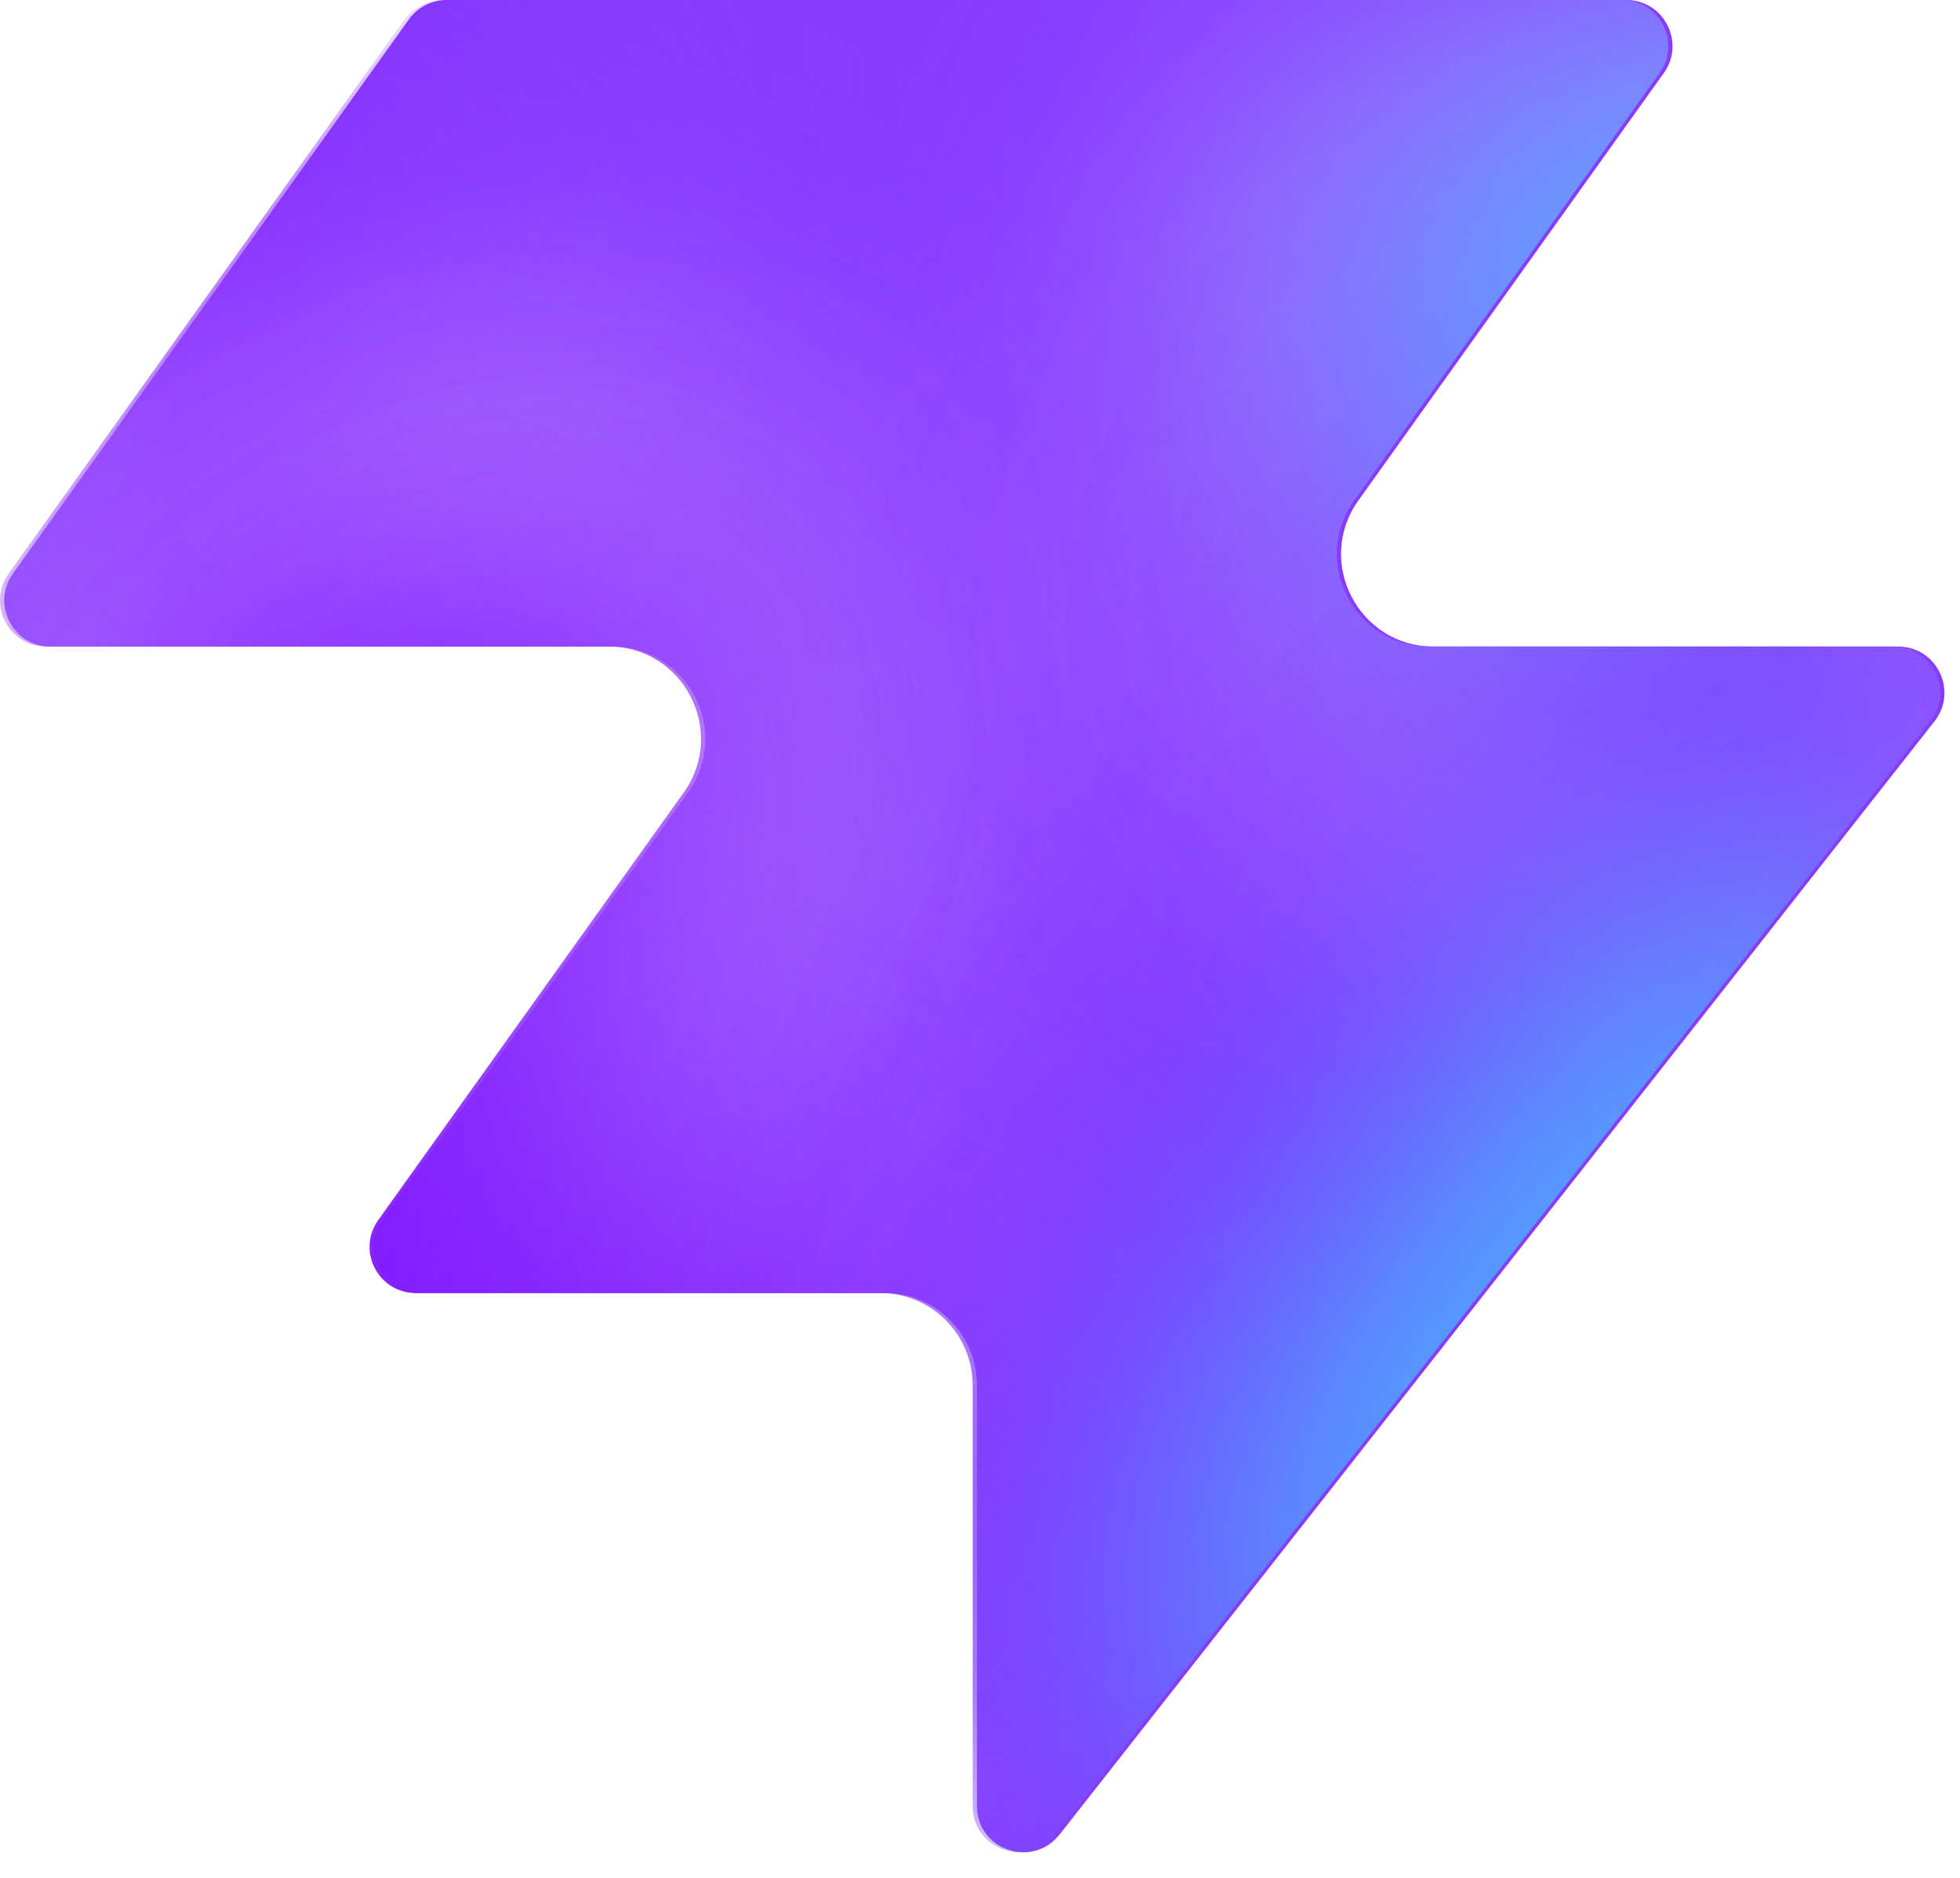
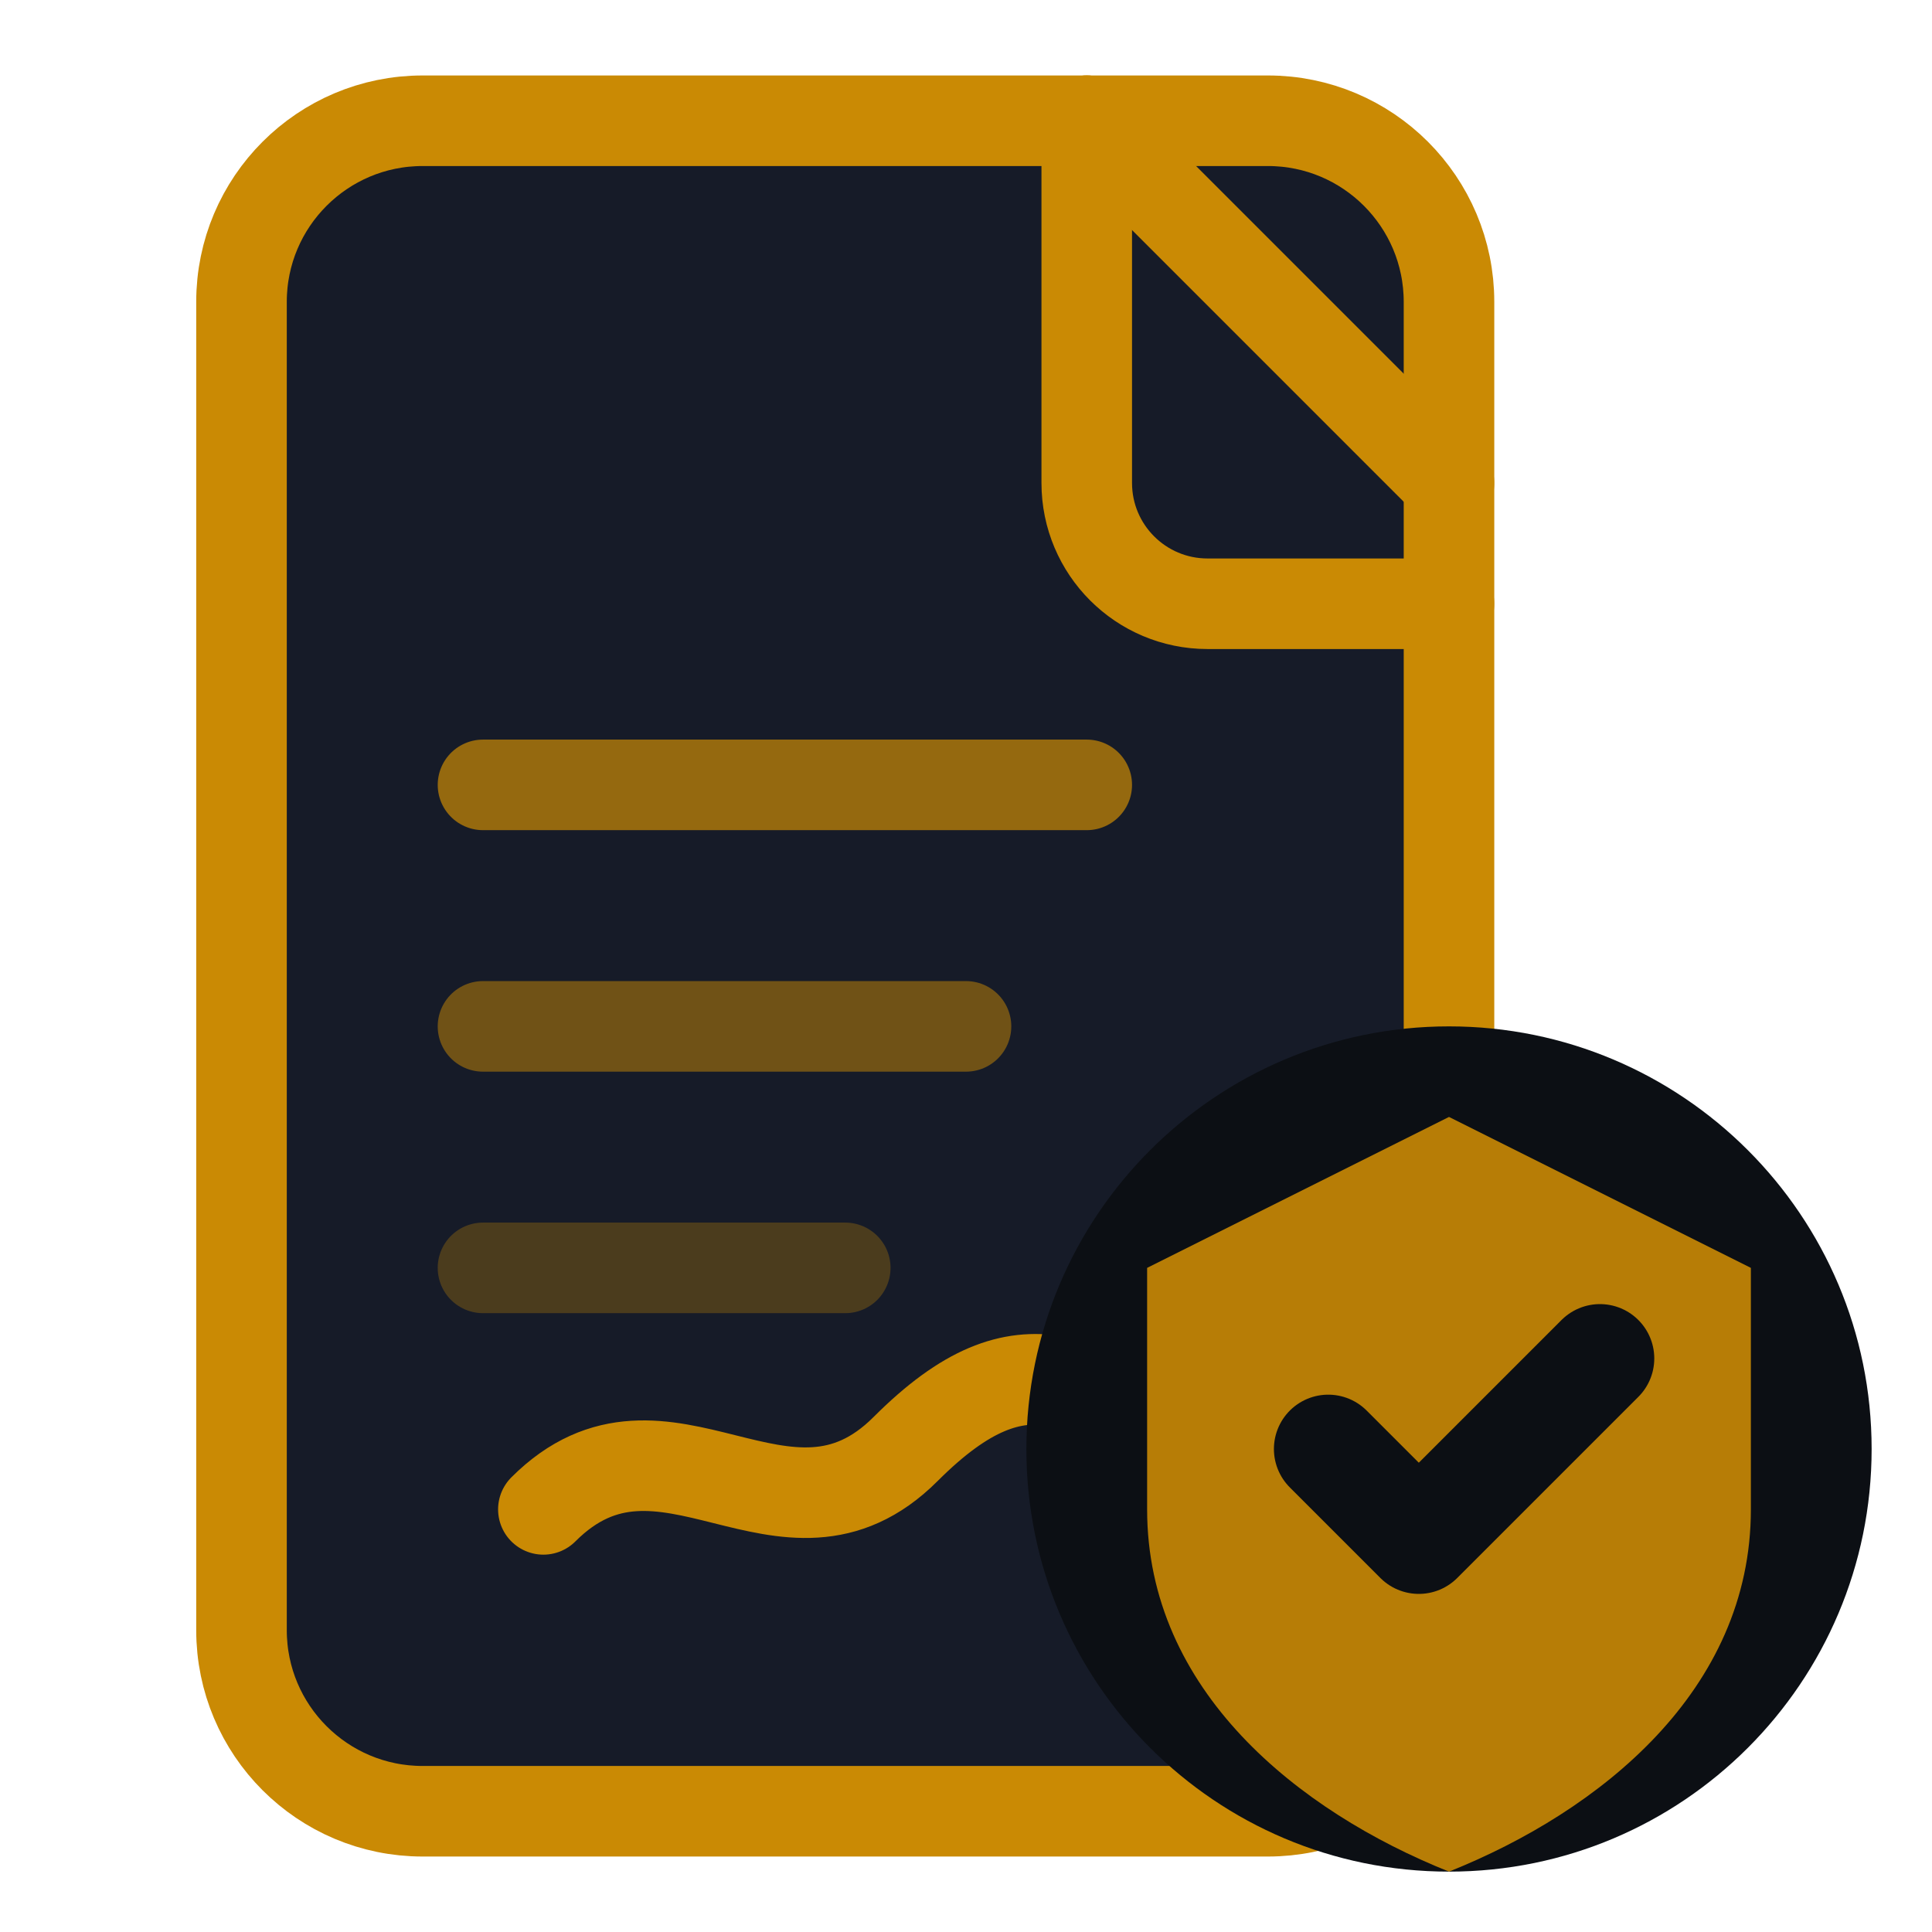
- <svg xmlns="http://www.w3.org/2000/svg" width="48" height="46" fill="none" viewBox="0 0 48 46">
-   <path fill="#863bff" d="M25.946 44.938c-.664.845-2.021.375-2.021-.698V33.937a2.26 2.26 0 0 0-2.262-2.262H10.287c-.92 0-1.456-1.04-.92-1.788l7.48-10.471c1.07-1.497 0-3.578-1.842-3.578H1.237c-.92 0-1.456-1.04-.92-1.788L10.013.474c.214-.297.556-.474.92-.474h28.894c.92 0 1.456 1.04.92 1.788l-7.48 10.471c-1.07 1.498 0 3.579 1.842 3.579h11.377c.943 0 1.473 1.088.89 1.83L25.947 44.94z" style="fill:#863bff;fill:color(display-p3 .525 .23 1);fill-opacity:1" />
-   <mask id="a" width="48" height="46" x="0" y="0" maskUnits="userSpaceOnUse" style="mask-type:alpha">
-     <path fill="#000" d="M25.842 44.938c-.664.844-2.021.375-2.021-.698V33.937a2.26 2.26 0 0 0-2.262-2.262H10.183c-.92 0-1.456-1.04-.92-1.788l7.48-10.471c1.07-1.498 0-3.579-1.842-3.579H1.133c-.92 0-1.456-1.04-.92-1.787L9.91.473c.214-.297.556-.474.92-.474h28.894c.92 0 1.456 1.04.92 1.788l-7.48 10.471c-1.07 1.498 0 3.578 1.842 3.578h11.377c.943 0 1.473 1.088.89 1.832L25.843 44.94z" style="fill:#000;fill-opacity:1" />
-   </mask>
-   <g mask="url(#a)">
-     <g filter="url(#b)">
-       <ellipse cx="5.508" cy="14.704" fill="#ede6ff" rx="5.508" ry="14.704" style="fill:#ede6ff;fill:color(display-p3 .927 .903 1);fill-opacity:1" transform="matrix(.00324 1 1 -.00324 -4.47 31.516)" />
-     </g>
-     <g filter="url(#c)">
-       <ellipse cx="10.399" cy="29.851" fill="#ede6ff" rx="10.399" ry="29.851" style="fill:#ede6ff;fill:color(display-p3 .927 .903 1);fill-opacity:1" transform="matrix(.00324 1 1 -.00324 -39.328 7.883)" />
-     </g>
-     <g filter="url(#d)">
-       <ellipse cx="5.508" cy="30.487" fill="#7e14ff" rx="5.508" ry="30.487" style="fill:#7e14ff;fill:color(display-p3 .492 .077 1);fill-opacity:1" transform="rotate(89.814 -25.913 -14.639)scale(1 -1)" />
-     </g>
-     <g filter="url(#e)">
-       <ellipse cx="5.508" cy="30.599" fill="#7e14ff" rx="5.508" ry="30.599" style="fill:#7e14ff;fill:color(display-p3 .492 .077 1);fill-opacity:1" transform="rotate(89.814 -32.644 -3.334)scale(1 -1)" />
-     </g>
-     <g filter="url(#f)">
-       <ellipse cx="5.508" cy="30.599" fill="#7e14ff" rx="5.508" ry="30.599" style="fill:#7e14ff;fill:color(display-p3 .492 .077 1);fill-opacity:1" transform="matrix(.00324 1 1 -.00324 -34.34 30.47)" />
-     </g>
-     <g filter="url(#g)">
-       <ellipse cx="14.072" cy="22.078" fill="#ede6ff" rx="14.072" ry="22.078" style="fill:#ede6ff;fill:color(display-p3 .927 .903 1);fill-opacity:1" transform="rotate(93.35 24.506 48.493)scale(-1 1)" />
-     </g>
-     <g filter="url(#h)">
-       <ellipse cx="3.47" cy="21.501" fill="#7e14ff" rx="3.47" ry="21.501" style="fill:#7e14ff;fill:color(display-p3 .492 .077 1);fill-opacity:1" transform="rotate(89.009 28.708 47.59)scale(-1 1)" />
-     </g>
-     <g filter="url(#i)">
-       <ellipse cx="3.47" cy="21.501" fill="#7e14ff" rx="3.47" ry="21.501" style="fill:#7e14ff;fill:color(display-p3 .492 .077 1);fill-opacity:1" transform="rotate(89.009 28.708 47.59)scale(-1 1)" />
-     </g>
-     <g filter="url(#j)">
-       <ellipse cx=".387" cy="8.972" fill="#7e14ff" rx="4.407" ry="29.108" style="fill:#7e14ff;fill:color(display-p3 .492 .077 1);fill-opacity:1" transform="rotate(39.51 .387 8.972)" />
-     </g>
-     <g filter="url(#k)">
-       <ellipse cx="47.523" cy="-6.092" fill="#7e14ff" rx="4.407" ry="29.108" style="fill:#7e14ff;fill:color(display-p3 .492 .077 1);fill-opacity:1" transform="rotate(37.892 47.523 -6.092)" />
-     </g>
-     <g filter="url(#l)">
-       <ellipse cx="41.412" cy="6.333" fill="#47bfff" rx="5.971" ry="9.665" style="fill:#47bfff;fill:color(display-p3 .28 .748 1);fill-opacity:1" transform="rotate(37.892 41.412 6.333)" />
-     </g>
-     <g filter="url(#m)">
-       <ellipse cx="-1.879" cy="38.332" fill="#7e14ff" rx="4.407" ry="29.108" style="fill:#7e14ff;fill:color(display-p3 .492 .077 1);fill-opacity:1" transform="rotate(37.892 -1.88 38.332)" />
-     </g>
-     <g filter="url(#n)">
-       <ellipse cx="-1.879" cy="38.332" fill="#7e14ff" rx="4.407" ry="29.108" style="fill:#7e14ff;fill:color(display-p3 .492 .077 1);fill-opacity:1" transform="rotate(37.892 -1.88 38.332)" />
-     </g>
-     <g filter="url(#o)">
-       <ellipse cx="35.651" cy="29.907" fill="#7e14ff" rx="4.407" ry="29.108" style="fill:#7e14ff;fill:color(display-p3 .492 .077 1);fill-opacity:1" transform="rotate(37.892 35.651 29.907)" />
-     </g>
-     <g filter="url(#p)">
-       <ellipse cx="38.418" cy="32.4" fill="#47bfff" rx="5.971" ry="15.297" style="fill:#47bfff;fill:color(display-p3 .28 .748 1);fill-opacity:1" transform="rotate(37.892 38.418 32.4)" />
-     </g>
-   </g>
-   <defs>
-     <filter id="b" width="60.045" height="41.654" x="-19.77" y="16.149" color-interpolation-filters="sRGB" filterUnits="userSpaceOnUse">
-       <feFlood flood-opacity="0" result="BackgroundImageFix" />
-       <feBlend in="SourceGraphic" in2="BackgroundImageFix" result="shape" />
-       <feGaussianBlur result="effect1_foregroundBlur_2002_17158" stdDeviation="7.659" />
-     </filter>
-     <filter id="c" width="90.34" height="51.437" x="-54.613" y="-7.533" color-interpolation-filters="sRGB" filterUnits="userSpaceOnUse">
-       <feFlood flood-opacity="0" result="BackgroundImageFix" />
-       <feBlend in="SourceGraphic" in2="BackgroundImageFix" result="shape" />
-       <feGaussianBlur result="effect1_foregroundBlur_2002_17158" stdDeviation="7.659" />
-     </filter>
-     <filter id="d" width="79.355" height="29.4" x="-49.64" y="2.03" color-interpolation-filters="sRGB" filterUnits="userSpaceOnUse">
-       <feFlood flood-opacity="0" result="BackgroundImageFix" />
-       <feBlend in="SourceGraphic" in2="BackgroundImageFix" result="shape" />
-       <feGaussianBlur result="effect1_foregroundBlur_2002_17158" stdDeviation="4.596" />
-     </filter>
-     <filter id="e" width="79.579" height="29.4" x="-45.045" y="20.029" color-interpolation-filters="sRGB" filterUnits="userSpaceOnUse">
-       <feFlood flood-opacity="0" result="BackgroundImageFix" />
-       <feBlend in="SourceGraphic" in2="BackgroundImageFix" result="shape" />
-       <feGaussianBlur result="effect1_foregroundBlur_2002_17158" stdDeviation="4.596" />
-     </filter>
-     <filter id="f" width="79.579" height="29.4" x="-43.513" y="21.178" color-interpolation-filters="sRGB" filterUnits="userSpaceOnUse">
-       <feFlood flood-opacity="0" result="BackgroundImageFix" />
-       <feBlend in="SourceGraphic" in2="BackgroundImageFix" result="shape" />
-       <feGaussianBlur result="effect1_foregroundBlur_2002_17158" stdDeviation="4.596" />
-     </filter>
-     <filter id="g" width="74.749" height="58.852" x="15.756" y="-17.901" color-interpolation-filters="sRGB" filterUnits="userSpaceOnUse">
-       <feFlood flood-opacity="0" result="BackgroundImageFix" />
-       <feBlend in="SourceGraphic" in2="BackgroundImageFix" result="shape" />
-       <feGaussianBlur result="effect1_foregroundBlur_2002_17158" stdDeviation="7.659" />
-     </filter>
-     <filter id="h" width="61.377" height="25.362" x="23.548" y="2.284" color-interpolation-filters="sRGB" filterUnits="userSpaceOnUse">
-       <feFlood flood-opacity="0" result="BackgroundImageFix" />
-       <feBlend in="SourceGraphic" in2="BackgroundImageFix" result="shape" />
-       <feGaussianBlur result="effect1_foregroundBlur_2002_17158" stdDeviation="4.596" />
-     </filter>
-     <filter id="i" width="61.377" height="25.362" x="23.548" y="2.284" color-interpolation-filters="sRGB" filterUnits="userSpaceOnUse">
-       <feFlood flood-opacity="0" result="BackgroundImageFix" />
-       <feBlend in="SourceGraphic" in2="BackgroundImageFix" result="shape" />
-       <feGaussianBlur result="effect1_foregroundBlur_2002_17158" stdDeviation="4.596" />
-     </filter>
-     <filter id="j" width="56.045" height="63.649" x="-27.636" y="-22.853" color-interpolation-filters="sRGB" filterUnits="userSpaceOnUse">
-       <feFlood flood-opacity="0" result="BackgroundImageFix" />
-       <feBlend in="SourceGraphic" in2="BackgroundImageFix" result="shape" />
-       <feGaussianBlur result="effect1_foregroundBlur_2002_17158" stdDeviation="4.596" />
-     </filter>
-     <filter id="k" width="54.814" height="64.646" x="20.116" y="-38.415" color-interpolation-filters="sRGB" filterUnits="userSpaceOnUse">
-       <feFlood flood-opacity="0" result="BackgroundImageFix" />
-       <feBlend in="SourceGraphic" in2="BackgroundImageFix" result="shape" />
-       <feGaussianBlur result="effect1_foregroundBlur_2002_17158" stdDeviation="4.596" />
-     </filter>
-     <filter id="l" width="33.541" height="35.313" x="24.641" y="-11.323" color-interpolation-filters="sRGB" filterUnits="userSpaceOnUse">
-       <feFlood flood-opacity="0" result="BackgroundImageFix" />
-       <feBlend in="SourceGraphic" in2="BackgroundImageFix" result="shape" />
-       <feGaussianBlur result="effect1_foregroundBlur_2002_17158" stdDeviation="4.596" />
-     </filter>
-     <filter id="m" width="54.814" height="64.646" x="-29.286" y="6.009" color-interpolation-filters="sRGB" filterUnits="userSpaceOnUse">
-       <feFlood flood-opacity="0" result="BackgroundImageFix" />
-       <feBlend in="SourceGraphic" in2="BackgroundImageFix" result="shape" />
-       <feGaussianBlur result="effect1_foregroundBlur_2002_17158" stdDeviation="4.596" />
-     </filter>
-     <filter id="n" width="54.814" height="64.646" x="-29.286" y="6.009" color-interpolation-filters="sRGB" filterUnits="userSpaceOnUse">
-       <feFlood flood-opacity="0" result="BackgroundImageFix" />
-       <feBlend in="SourceGraphic" in2="BackgroundImageFix" result="shape" />
-       <feGaussianBlur result="effect1_foregroundBlur_2002_17158" stdDeviation="4.596" />
-     </filter>
-     <filter id="o" width="54.814" height="64.646" x="8.244" y="-2.416" color-interpolation-filters="sRGB" filterUnits="userSpaceOnUse">
-       <feFlood flood-opacity="0" result="BackgroundImageFix" />
-       <feBlend in="SourceGraphic" in2="BackgroundImageFix" result="shape" />
-       <feGaussianBlur result="effect1_foregroundBlur_2002_17158" stdDeviation="4.596" />
-     </filter>
-     <filter id="p" width="39.409" height="43.623" x="18.713" y="10.588" color-interpolation-filters="sRGB" filterUnits="userSpaceOnUse">
-       <feFlood flood-opacity="0" result="BackgroundImageFix" />
-       <feBlend in="SourceGraphic" in2="BackgroundImageFix" result="shape" />
-       <feGaussianBlur result="effect1_foregroundBlur_2002_17158" stdDeviation="4.596" />
-     </filter>
-   </defs>
+ <svg xmlns="http://www.w3.org/2000/svg" width="32" height="32" viewBox="0 0 32 32" fill="none">
+   <rect x="4" y="2" width="20" height="28" rx="3" fill="#161b28" stroke="#ca8a04" stroke-width="1.5" />
+   <path d="M18 2v6a2 2 0 0 0 2 2h4" fill="none" stroke="#ca8a04" stroke-width="1.5" stroke-linecap="round" />
+   <path d="M18 2l6 6" fill="none" stroke="#ca8a04" stroke-width="1.5" stroke-linecap="round" />
+   <line x1="8" y1="13" x2="18" y2="13" stroke="#ca8a04" stroke-width="1.5" stroke-linecap="round" opacity="0.7" />
+   <line x1="8" y1="17" x2="16" y2="17" stroke="#ca8a04" stroke-width="1.5" stroke-linecap="round" opacity="0.5" />
+   <line x1="8" y1="21" x2="14" y2="21" stroke="#ca8a04" stroke-width="1.5" stroke-linecap="round" opacity="0.3" />
+   <path d="M9 25c2-2 4 1 6-1s3-1 5 0" fill="none" stroke="#ca8a04" stroke-width="1.5" stroke-linecap="round" />
+   <circle cx="24" cy="24" r="7" fill="#0c0f14" />
+   <path d="M24 18.5l5 2.5v4c0 3-2.5 5-5 6-2.5-1-5-3-5-6v-4l5-2.5z" fill="#ca8a04" opacity="0.9" />
+   <path d="M22 24l1.5 1.5 3-3" fill="none" stroke="#0c0f14" stroke-width="1.8" stroke-linecap="round" stroke-linejoin="round" />
</svg>
